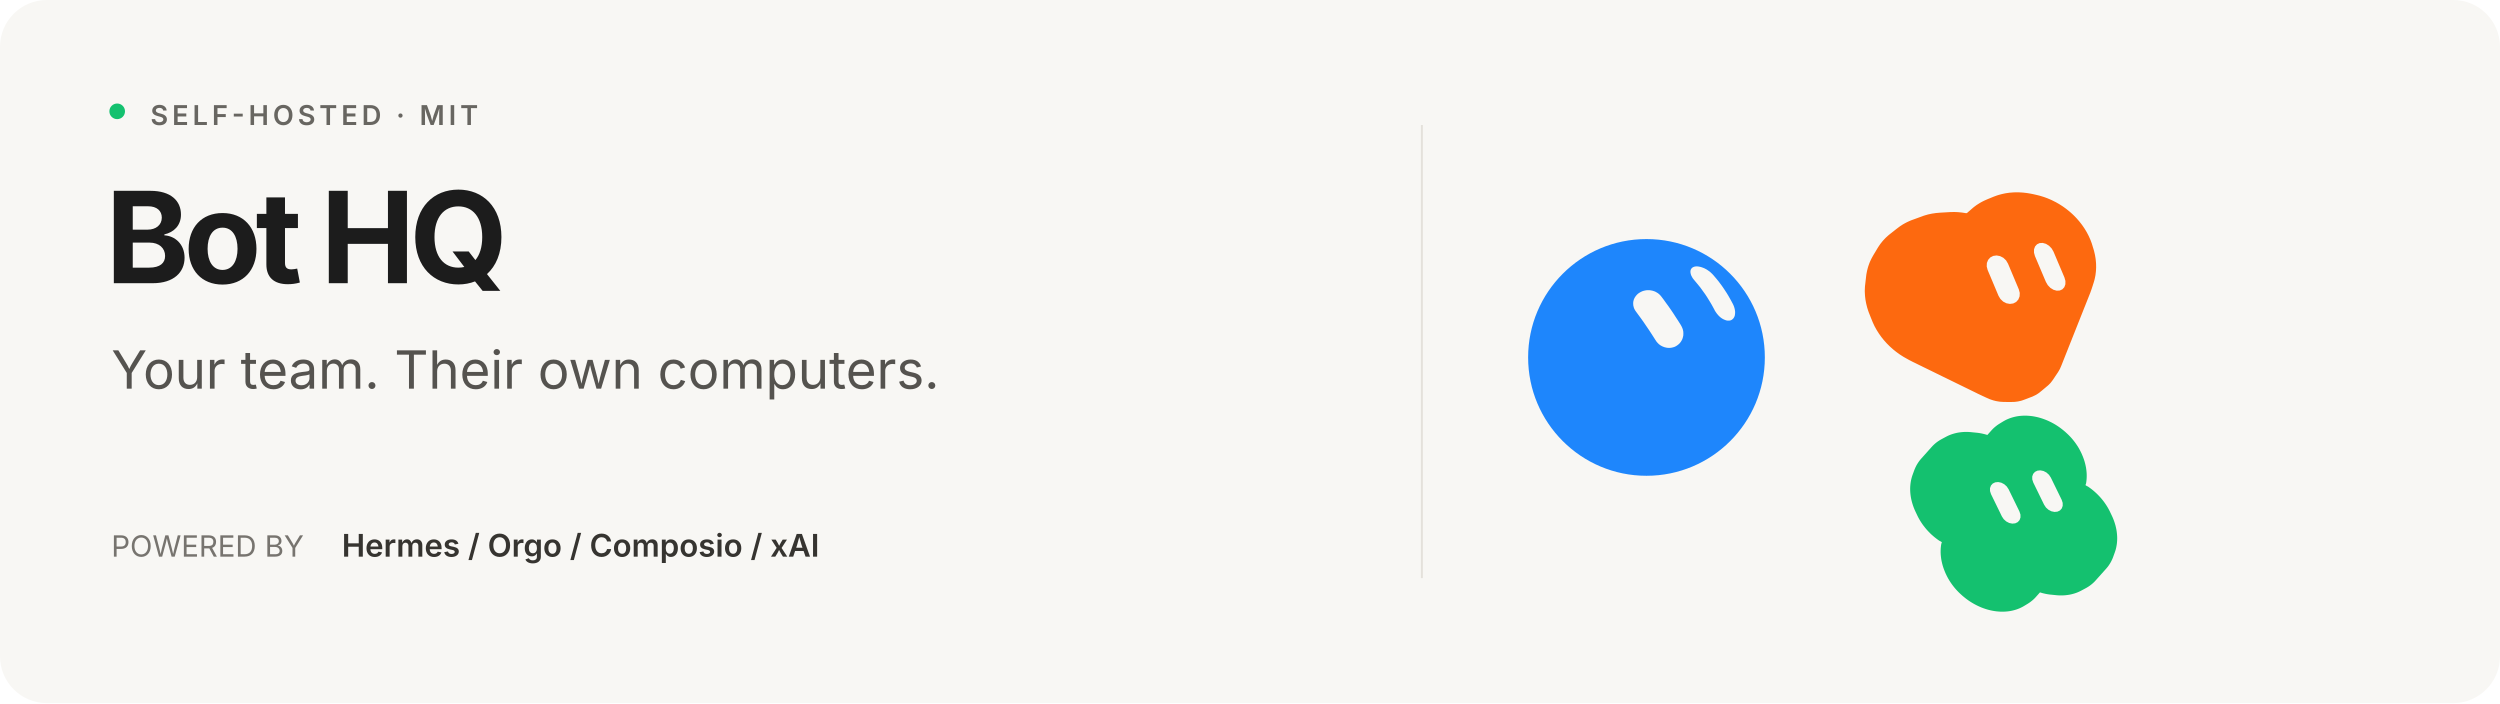
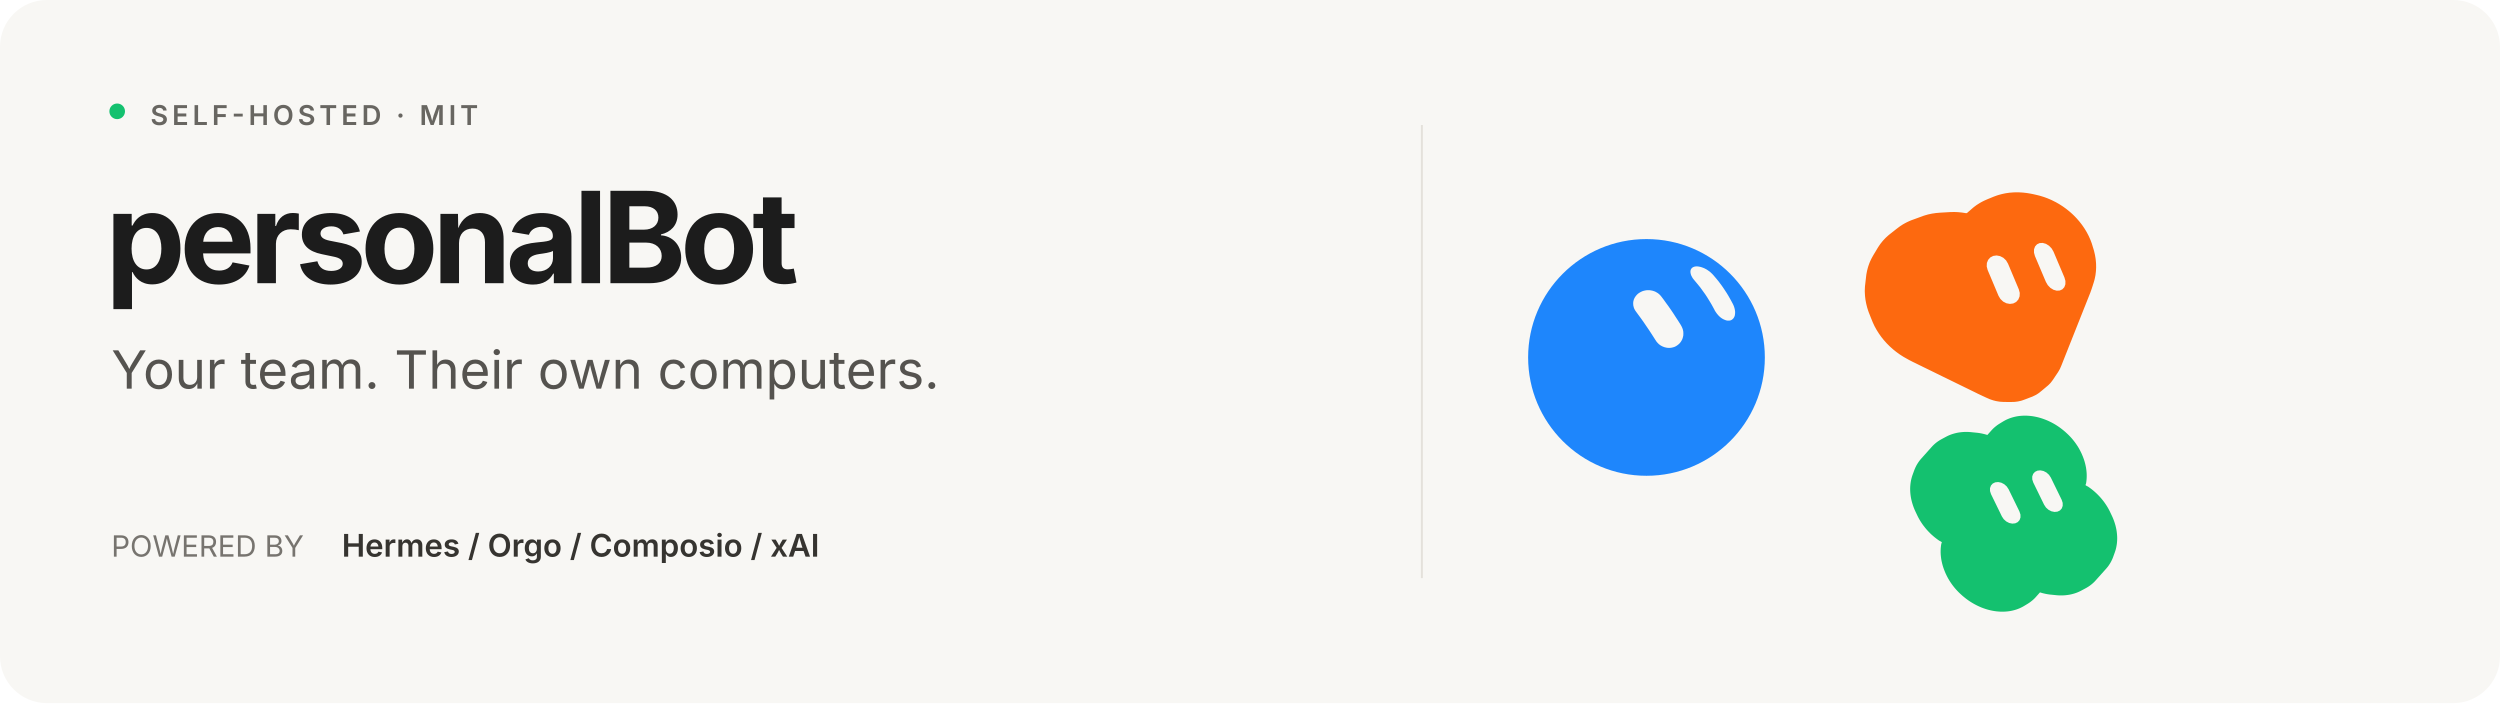
<svg xmlns="http://www.w3.org/2000/svg" width="1280" height="360" viewBox="0 0 1280 360" role="img" aria-labelledby="title desc">
  <rect width="1280" height="360" rx="24" fill="#F8F7F4" />
  <g font-family="Inter, -apple-system, BlinkMacSystemFont, 'Segoe UI', sans-serif">
    <rect x="56" y="53" width="8" height="8" rx="4" fill="#14C16F" />
    <text x="77" y="64" font-size="14" font-weight="600" letter-spacing="2" fill="#686661">SELF-HOSTED · MIT</text>
-     <text x="54" y="145" font-size="65" font-weight="700" letter-spacing="-3" fill="#1C1C1C">Bot HQ</text>
+     <text x="54" y="145" font-size="65" font-weight="700" letter-spacing="-3" fill="#1C1C1C">personalBot</text>
    <text x="57" y="199" font-size="27" fill="#55534F">Your team. Their own computers.</text>
    <text x="57" y="285" font-size="15" fill="#77746F">POWERED BY</text>
    <text x="175" y="285" font-size="16" font-weight="600" fill="#363430">Hermes  /  Orgo  /  Composio  /  xAI</text>
  </g>
  <path d="M728 64V296" stroke="#E4E1DB" />
  <svg x="742" y="82" width="202" height="202" viewBox="0 0 55.2 55.2">
    <path d="M44.16 27.6A16.56 16.56 0 0 0 27.6 11.04A16.56 16.56 0 0 0 11.04 27.6A16.56 16.56 0 0 0 27.6 44.16A16.56 16.56 0 0 0 44.16 27.6ZM32.43 25.38L32.57 25.14L32.66 24.91L32.71 24.72L32.75 24.53L32.76 24.28L32.75 24L32.7 23.74L32.62 23.5L32.52 23.28L32.4 23.06L32.01 22.44L31.74 22.03L31.34 21.41L31.07 21.01L30.66 20.42L30.38 20.04L29.97 19.47L29.69 19.1L29.54 18.92L29.37 18.75L29.18 18.6L28.96 18.47L28.87 18.42L28.71 18.35L28.46 18.27L28.27 18.23L28.08 18.2L27.81 18.19L27.63 18.2L27.53 18.21L27.28 18.26L27.04 18.33L26.82 18.43L26.61 18.55L26.42 18.68L26.25 18.84L26.09 19.03L25.95 19.24L25.89 19.36L25.82 19.53L25.76 19.77L25.75 19.84L25.74 19.98L25.74 20.11L25.76 20.36L25.84 20.66L25.9 20.81L26.01 21.01L26.14 21.2L26.55 21.76L26.83 22.14L27.24 22.72L27.51 23.12L27.92 23.72L28.19 24.13L28.59 24.75L28.85 25.16L28.99 25.37L29.15 25.56L29.33 25.74L29.54 25.9L29.77 26.03L29.93 26.1L30.15 26.18L30.47 26.25L30.62 26.26L30.76 26.27L31.03 26.25L31.28 26.2L31.51 26.13L31.72 26.03L31.92 25.9L32.11 25.75L32.28 25.58L32.43 25.38ZM38.52 22.33L38.73 22.41L38.92 22.45L39.09 22.45L39.26 22.44L39.41 22.4L39.54 22.33L39.67 22.23L39.78 22.11L39.87 21.96L39.91 21.87L39.95 21.77L39.99 21.52L40 21.33L40 21.19L39.97 20.96L39.92 20.73L39.85 20.5L39.76 20.27L39.65 20.05L39.42 19.62L39.06 18.98L38.81 18.57L38.41 17.96L38.14 17.57L37.71 16.99L37.41 16.62L36.95 16.08L36.79 15.91L36.61 15.74L36.48 15.62L36.2 15.42L35.97 15.27L35.83 15.2L35.7 15.13L35.63 15.1L35.39 15.01L35.21 14.95L35.08 14.92L34.86 14.88L34.66 14.86L34.48 14.87L34.31 14.9L34.17 14.95L34.04 15.02L33.93 15.11L33.85 15.23L33.82 15.28L33.78 15.37L33.75 15.52L33.75 15.64L33.76 15.77L33.8 15.95L33.84 16.08L33.87 16.15L33.97 16.35L34.08 16.53L34.22 16.71L34.37 16.89L34.67 17.25L35.12 17.8L35.4 18.19L35.82 18.77L36.09 19.18L36.47 19.8L36.72 20.22L37.07 20.86L37.18 21.08L37.32 21.29L37.47 21.5L37.64 21.7L37.83 21.89L38.02 22.05L38.17 22.15L38.32 22.24L38.52 22.33Z" fill="#1E86FC" fill-rule="evenodd" />
  </svg>
  <svg x="925" y="60" width="190" height="190" viewBox="-14.4 -14.4 172.8 172.8">
    <path d="M115.83 72 115.6 72.57 115.38 73.14 115.15 73.7 114.93 74.25 114.71 74.8 114.5 75.34 114.28 75.89 114.07 76.42 113.86 76.95 113.65 77.48 113.44 78.01 113.23 78.53 113.03 79.05 112.82 79.57 112.62 80.08 112.42 80.59 112.21 81.1 112.01 81.61 111.81 82.11 111.61 82.61 111.41 83.12 111.21 83.62 111.02 84.11 110.82 84.61 110.62 85.11 110.42 85.61 110.23 86.1 110.03 86.6 109.83 87.09 109.64 87.59 109.44 88.09 109.24 88.58 109.05 89.08 108.85 89.58 108.65 90.07 108.45 90.57 108.25 91.07 108.05 91.58 107.85 92.08 107.65 92.58 107.45 93.09 107.25 93.6 107.05 94.11 106.84 94.63 106.64 95.14 106.43 95.66 106.22 96.19 106.01 96.71 105.8 97.24 105.59 97.78 105.38 98.31 105.16 98.86 104.95 99.4 104.73 99.95 104.51 100.51 104.29 101.07 104.05 101.63 103.81 102.19 103.57 102.75 103.28 103.28 102.98 103.8 102.67 104.32 102.34 104.82 102 105.32 101.66 105.83 101.32 106.33 100.98 106.85 100.64 107.36 100.29 107.88 99.92 108.38 99.54 108.88 99.15 109.37 98.72 109.81 98.29 110.25 97.83 110.66 97.36 111.05 96.89 111.45 96.42 111.84 95.94 112.24 95.46 112.64 94.98 113.04 94.49 113.43 94.01 113.83 93.5 114.2 92.98 114.54 92.45 114.87 91.89 115.15 91.33 115.42 90.77 115.69 90.19 115.91 89.61 116.13 89.03 116.35 88.45 116.58 87.86 116.8 87.28 117.02 86.7 117.23 86.11 117.44 85.52 117.63 84.91 117.77 84.3 117.91 83.69 118.02 83.07 118.1 82.45 118.17 81.82 118.19 81.19 118.21 80.57 118.22 79.94 118.22 79.32 118.21 78.7 118.21 78.08 118.2 77.47 118.2 76.85 118.17 76.24 118.13 75.63 118.09 75.02 118 74.41 117.9 73.8 117.79 73.2 117.64 72.6 117.49 72 117.3 71.41 117.1 70.82 116.9 70.25 116.64 69.67 116.39 69.11 116.14 68.55 115.88 67.99 115.62 67.44 115.37 66.9 115.11 66.36 114.86 65.82 114.6 65.29 114.35 64.77 114.09 64.25 113.83 63.73 113.58 63.22 113.33 62.7 113.08 62.2 112.83 61.69 112.58 61.19 112.34 60.69 112.09 60.2 111.85 59.7 111.61 59.21 111.37 58.72 111.13 58.23 110.89 57.74 110.65 57.25 110.41 56.77 110.18 56.29 109.94 55.8 109.7 55.32 109.47 54.84 109.23 54.35 108.99 53.87 108.76 53.39 108.52 52.91 108.29 52.43 108.05 51.94 107.81 51.46 107.58 50.97 107.34 50.49 107.1 50 106.86 49.51 106.63 49.02 106.39 48.53 106.15 48.04 105.9 47.54 105.66 47.05 105.42 46.55 105.17 46.04 104.93 45.54 104.68 45.03 104.43 44.52 104.18 44 103.93 43.48 103.67 42.96 103.42 42.43 103.16 41.9 102.9 41.36 102.64 40.82 102.37 40.27 102.11 39.72 101.84 39.17 101.56 38.6 101.29 38.03 101.01 37.46 100.73 36.88 100.44 36.29 100.15 35.69 99.86 35.08 99.57 34.48 99.26 33.87 98.95 33.25 98.63 32.65 98.29 32.04 97.95 31.43 97.6 30.8 97.25 30.2 96.87 29.59 96.48 28.98 96.09 28.4 95.67 27.81 95.25 27.22 94.81 26.66 94.36 26.08 93.9 25.53 93.42 24.98 92.93 24.43 92.44 23.9 91.92 23.38 91.4 22.85 90.87 22.36 90.31 21.86 89.76 21.37 89.19 20.91 88.6 20.43 88.01 19.99 87.4 19.56 86.79 19.13 86.17 18.73 85.53 18.32 84.89 17.94 84.23 17.58 83.57 17.21 82.9 16.89 82.21 16.57 81.53 16.26 80.83 15.98 80.12 15.69 79.41 15.4 78.7 15.12 77.98 14.83 77.25 14.54 76.52 14.28 75.78 14.04 75.04 13.8 74.29 13.61 73.53 13.42 72.77 13.25 72 13.11 71.23 12.97 70.45 12.88 69.68 12.79 68.9 12.74 68.12 12.7 67.33 12.67 66.55 12.7 65.77 12.73 64.98 12.78 64.2 12.87 63.43 12.96 62.65 13.05 61.87 13.14 61.09 13.23 60.31 13.32 59.53 13.42 58.75 13.57 57.97 13.72 57.2 13.91 56.43 14.11 55.67 14.34 54.92 14.6 54.18 14.87 53.44 15.18 52.71 15.51 52 15.86 51.29 16.24 50.6 16.63 49.91 17.03 49.23 17.44 48.56 17.84 47.89 18.24 47.22 18.64 46.55 19.06 45.89 19.49 45.25 19.93 44.61 20.42 43.99 20.9 43.39 21.42 42.8 21.96 42.23 22.5 41.67 23.09 41.14 23.67 40.61 24.28 40.11 24.9 39.63 25.51 39.14 26.12 38.67 26.72 38.19 27.32 37.72 27.93 37.25 28.53 36.8 29.14 36.35 29.78 35.94 30.41 35.53 31.08 35.15 31.74 34.79 32.42 34.44 33.12 34.12 33.81 33.81 34.52 33.53 35.24 33.27 35.96 33.01 36.66 32.75 37.36 32.5 38.05 32.24 38.73 32 39.41 31.75 40.08 31.5 40.76 31.29 41.45 31.09 42.14 30.89 42.84 30.74 43.54 30.59 44.24 30.46 44.96 30.36 45.66 30.25 46.37 30.18 47.08 30.12 47.79 30.06 48.49 30.02 49.19 29.98 49.87 29.94 50.55 29.9 51.22 29.86 51.88 29.82 52.54 29.78 53.2 29.77 53.85 29.76 54.5 29.75 55.16 29.78 55.8 29.81 56.45 29.85 57.1 29.92 57.74 29.98 58.38 30.07 59.01 30.17 59.64 30.27 60.23 30.26 60.7 29.84 61.19 29.42 61.68 29 62.17 28.56 62.67 28.13 63.19 27.68 63.71 27.27 64.25 26.87 64.79 26.47 65.35 26.12 65.91 25.76 66.49 25.41 67.07 25.09 67.66 24.78 68.26 24.48 68.87 24.21 69.48 23.94 70.1 23.67 70.73 23.42 71.36 23.16 72 22.9 72.65 22.63 73.3 22.39 73.96 22.15 74.62 21.92 75.29 21.73 75.97 21.54 76.65 21.37 77.34 21.22 78.03 21.07 78.72 20.96 79.41 20.86 80.12 20.76 80.81 20.71 81.52 20.65 82.22 20.61 82.93 20.6 83.63 20.59 84.34 20.59 85.05 20.63 85.76 20.67 86.46 20.72 87.17 20.8 87.87 20.88 88.58 20.98 89.28 21.1 89.98 21.22 90.68 21.36 91.38 21.51 92.08 21.67 92.78 21.83 93.48 22 94.18 22.18 94.87 22.39 95.56 22.6 96.25 22.82 96.93 23.07 97.61 23.32 98.28 23.6 98.95 23.88 99.61 24.17 100.26 24.49 100.91 24.82 101.56 25.14 102.2 25.5 102.83 25.86 103.46 26.23 104.07 26.63 104.68 27.02 105.28 27.43 105.87 27.86 106.46 28.29 107.03 28.74 107.6 29.2 108.16 29.66 108.71 30.14 109.25 30.63 109.78 31.13 110.3 31.64 110.81 32.17 111.31 32.69 111.79 33.24 112.27 33.79 112.74 34.34 113.18 34.92 113.63 35.49 114.06 36.08 114.47 36.68 114.88 37.28 115.27 37.89 115.64 38.51 116.01 39.13 116.35 39.78 116.69 40.42 117.01 41.06 117.31 41.73 117.6 42.38 117.88 43.05 118.13 43.73 118.38 44.41 118.59 45.1 118.8 45.79 119.01 46.47 119.22 47.16 119.42 47.84 119.58 48.53 119.75 49.23 119.9 49.92 120.01 50.62 120.13 51.32 120.22 52.03 120.28 52.74 120.35 53.44 120.38 54.15 120.39 54.86 120.4 55.57 120.37 56.28 120.33 56.99 120.27 57.7 120.18 58.41 120.1 59.11 119.96 59.82 119.82 60.52 119.66 61.22 119.47 61.91 119.27 62.6 119.05 63.28 118.84 63.95 118.62 64.62 118.41 65.27 118.19 65.92 117.96 66.56 117.74 67.19 117.49 67.82 117.24 68.44 117 69.05 116.76 69.65 116.52 70.25 116.29 70.84 116.06 71.42Z M74.95 68.78 74.69 68.17 74.44 67.57 74.19 66.97 73.93 66.37 73.68 65.77 73.43 65.16 73.17 64.56 72.92 63.96 72.67 63.36 72.41 62.76 72.16 62.15 71.91 61.55 71.65 60.95 71.4 60.35 71.15 59.75 70.89 59.14 70.64 58.54 70.38 57.94 70.13 57.34 69.88 56.74 69.45 55.1 69.53 53.48 70.11 52.04 71.13 50.9 72.48 50.2 74.05 49.98 75.67 50.29 77.19 51.07 78.46 52.27 79.34 53.76 79.6 54.36 79.85 54.96 80.11 55.56 80.36 56.17 80.61 56.77 80.87 57.37 81.12 57.97 81.37 58.57 81.63 59.18 81.88 59.78 82.13 60.38 82.39 60.98 82.64 61.58 82.89 62.19 83.15 62.79 83.4 63.39 83.65 63.99 83.91 64.59 84.16 65.2 84.41 65.8 84.84 67.43 84.76 69.05 84.18 70.5 83.17 71.63 81.81 72.34 80.24 72.55 78.62 72.25 77.1 71.46 75.84 70.26Z M97.01 62.3 96.75 61.7 96.5 61.1 96.24 60.5 95.99 59.9 95.73 59.3 95.48 58.7 95.22 58.1 94.97 57.5 94.72 56.9 94.46 56.3 94.21 55.7 93.95 55.09 93.7 54.49 93.44 53.89 93.19 53.29 92.93 52.69 92.68 52.09 92.42 51.49 92.17 50.89 91.91 50.29 91.47 48.68 91.48 47.13 91.97 45.79 92.87 44.79 94.1 44.22 95.54 44.15 97.05 44.58 98.48 45.47 99.69 46.72 100.56 48.23 100.81 48.83 101.07 49.43 101.32 50.03 101.58 50.63 101.83 51.24 102.09 51.84 102.34 52.44 102.59 53.04 102.85 53.64 103.1 54.24 103.36 54.84 103.61 55.44 103.87 56.04 104.12 56.64 104.38 57.24 104.63 57.84 104.89 58.45 105.14 59.05 105.4 59.65 105.65 60.25 106.1 61.86 106.08 63.41 105.6 64.75 104.69 65.75 103.46 66.32 102.02 66.39 100.52 65.96 99.09 65.07 97.88 63.81Z" fill="#FD690F" fill-rule="evenodd" />
  </svg>
  <svg x="945" y="177" width="172" height="172" viewBox="-14.4 -14.4 172.8 172.8">
    <path d="M91.45 113.68 90.54 113.59 89.62 113.46 88.7 113.3 87.79 113.1 86.87 112.88 85.96 112.62 85.54 112.48 83.16 115.14 82.56 115.76 81.93 116.34 81.27 116.89 80.59 117.42 79.88 117.92 79.15 118.39 77.36 119.47 76.61 119.9 75.84 120.29 75.05 120.66 74.23 120.99 73.4 121.29 72.54 121.55 71.67 121.78 70.78 121.98 69.88 122.14 68.96 122.26 68.03 122.35 67.09 122.4 66.13 122.42 65.17 122.4 64.21 122.34 63.23 122.25 62.26 122.12 61.27 121.96 60.29 121.76 59.31 121.53 58.33 121.26 57.35 120.95 56.38 120.62 55.41 120.25 54.45 119.84 53.5 119.4 52.56 118.93 51.63 118.43 50.71 117.9 49.8 117.34 48.91 116.75 48.04 116.13 47.18 115.48 46.35 114.81 45.53 114.12 44.74 113.4 44.48 113.16 43.74 112.45 43.03 111.72 42.34 110.97 41.68 110.21 41.04 109.42 40.43 108.62 39.85 107.8 39.29 106.97 38.76 106.13 38.26 105.27 37.8 104.4 37.36 103.53 36.95 102.65 36.58 101.76 36.44 101.42 36.08 100.48 35.75 99.54 35.46 98.59 35.21 97.64 34.99 96.69 34.8 95.75 34.66 94.81 34.55 93.87 34.47 92.94 34.43 92.01 34.43 91.09 34.46 90.18 34.53 89.29 34.63 88.4 34.77 87.53 35.06 86.7 34.64 86.38 33.69 85.88 32.88 85.31 32.08 84.71 31.3 84.1 30.53 83.45 29.78 82.79 29.05 82.1 28.35 81.38 27.66 80.65 27 79.9 26.36 79.13 25.74 78.34 25.15 77.54 24.59 76.72 24.05 75.88 23.54 75.03 23.06 74.17 22.61 73.3 21.76 71.51 21.32 70.58 20.91 69.65 20.54 68.71 20.2 67.76 19.9 66.81 19.63 65.86 19.39 64.9 19.19 63.95 19.03 62.99 18.91 62.04 18.82 61.09 18.77 60.15 18.75 59.21 18.78 58.28 18.84 57.37 18.94 56.46 19.07 55.56 19.24 54.67 19.45 53.81 19.69 52.95 19.97 52.12 20.78 49.88 21.1 49.05 21.46 48.24 21.84 47.45 22.27 46.68 22.73 45.94 23.22 45.21 23.74 44.52 24.3 43.85 29.69 37.82 30.27 37.18 30.89 36.57 31.54 35.98 32.21 35.43 32.91 34.91 33.64 34.42 34.39 33.96 35.17 33.53 37.45 32.31 38.23 31.92 39.04 31.57 39.86 31.25 40.71 30.97 41.57 30.72 42.45 30.5 43.34 30.32 44.25 30.18 45.17 30.07 46.1 29.99 47.04 29.95 47.98 29.95 48.94 29.98 49.89 30.05 52.55 30.32 53.46 30.41 54.38 30.54 55.3 30.7 56.22 30.9 57.13 31.12 58.04 31.38 58.46 31.52 60.84 28.86 61.44 28.24 62.07 27.66 62.73 27.11 63.41 26.58 64.12 26.08 64.85 25.62 66.64 24.53 67.39 24.1 68.16 23.7 68.96 23.34 69.77 23.01 70.61 22.71 71.46 22.45 72.33 22.22 73.22 22.02 74.12 21.86 75.04 21.74 75.97 21.65 76.92 21.6 77.86 21.58 78.83 21.6 79.79 21.66 80.77 21.75 81.75 21.87 82.73 22.04 83.71 22.24 84.69 22.47 85.67 22.74 86.65 23.05 87.62 23.39 88.59 23.76 89.55 24.16 90.5 24.6 91.45 25.07 92.38 25.57 93.3 26.1 94.2 26.66 95.09 27.25 95.96 27.87 96.82 28.52 97.65 29.19 98.47 29.88 99.26 30.6 99.52 30.84 100.26 31.55 100.97 32.28 101.66 33.02 102.32 33.79 102.96 34.58 103.57 35.38 104.15 36.2 104.71 37.03 105.24 37.87 105.74 38.73 106.2 39.6 106.64 40.47 107.05 41.35 107.42 42.24 107.57 42.58 107.92 43.52 108.25 44.46 108.54 45.41 108.79 46.36 109.01 47.31 109.2 48.25 109.34 49.19 109.45 50.13 109.53 51.07 109.57 51.99 109.57 52.91 109.54 53.82 109.47 54.71 109.37 55.6 109.23 56.47 108.94 57.3 109.36 57.62 110.31 58.12 111.12 58.69 111.92 59.28 112.7 59.9 113.47 60.55 114.22 61.22 114.95 61.91 115.65 62.62 116.34 63.35 117 64.1 117.64 64.87 118.26 65.66 118.85 66.47 119.41 67.29 119.95 68.12 120.46 68.97 120.94 69.83 121.39 70.7 122.24 72.49 122.68 73.42 123.09 74.35 123.46 75.29 123.8 76.24 124.1 77.19 124.38 78.14 124.61 79.1 124.81 80.05 124.97 81.01 125.09 81.96 125.18 82.91 125.23 83.85 125.25 84.79 125.22 85.72 125.16 86.63 125.07 87.55 124.93 88.44 124.76 89.33 124.56 90.2 124.31 91.05 124.03 91.88 123.23 94.12 122.91 94.95 122.55 95.76 122.16 96.55 121.73 97.32 121.27 98.06 120.78 98.79 120.26 99.48 119.7 100.15 114.31 106.18 113.73 106.82 113.11 107.43 112.47 108.01 111.79 108.57 111.09 109.09 110.36 109.58 109.61 110.04 108.83 110.47 106.55 111.69 105.77 112.07 104.96 112.43 104.13 112.75 103.29 113.03 102.43 113.28 101.55 113.5 100.66 113.68 99.75 113.82 98.83 113.93 97.9 114.01 96.97 114.05 96.02 114.05 95.06 114.02 94.11 113.95Z M65.93 73.41 65.65 72.84 65.37 72.27 65.1 71.69 64.82 71.12 64.54 70.55 64.26 69.97 63.98 69.4 63.7 68.83 63.42 68.25 63.14 67.68 62.86 67.1 62.58 66.53 62.3 65.96 62.02 65.38 61.74 64.81 61.46 64.24 61.18 63.66 60.9 63.09 60.62 62.52 60.34 61.94 59.84 60.39 59.82 58.88 60.31 57.53 61.23 56.5 62.52 55.88 64.03 55.73 65.63 56.06 67.15 56.85 68.44 58.01 69.39 59.44 69.67 60.01 69.95 60.59 70.23 61.16 70.51 61.73 70.79 62.31 71.07 62.88 71.35 63.45 71.63 64.03 71.91 64.6 72.19 65.17 72.47 65.75 72.75 66.32 73.03 66.89 73.31 67.47 73.59 68.04 73.87 68.62 74.15 69.19 74.43 69.76 74.71 70.34 74.98 70.91 75.49 72.46 75.5 73.98 75.02 75.32 74.09 76.35 72.81 76.97 71.29 77.12 69.7 76.79 68.18 76 66.88 74.84Z M87.66 67.4 87.38 66.83 87.1 66.26 86.82 65.68 86.54 65.11 86.26 64.54 85.98 63.96 85.7 63.39 85.42 62.82 85.14 62.24 84.86 61.67 84.58 61.09 84.3 60.52 84.02 59.95 83.74 59.37 83.46 58.8 83.18 58.23 82.9 57.65 82.62 57.08 82.34 56.51 82.06 55.93 81.56 54.38 81.55 52.87 82.03 51.52 82.96 50.49 84.24 49.87 85.75 49.72 87.35 50.05 88.87 50.84 90.16 52 91.11 53.43 91.39 54 91.67 54.57 91.95 55.15 92.23 55.72 92.51 56.3 92.79 56.87 93.07 57.44 93.35 58.02 93.63 58.59 93.91 59.16 94.19 59.74 94.47 60.31 94.75 60.88 95.03 61.46 95.31 62.03 95.59 62.61 95.87 63.18 96.15 63.75 96.43 64.33 96.71 64.9 97.21 66.45 97.22 67.97 96.74 69.31 95.81 70.34 94.53 70.96 93.01 71.11 91.42 70.78 89.9 69.99 88.6 68.83Z" fill="#14C16F" fill-rule="evenodd" />
  </svg>
</svg>
